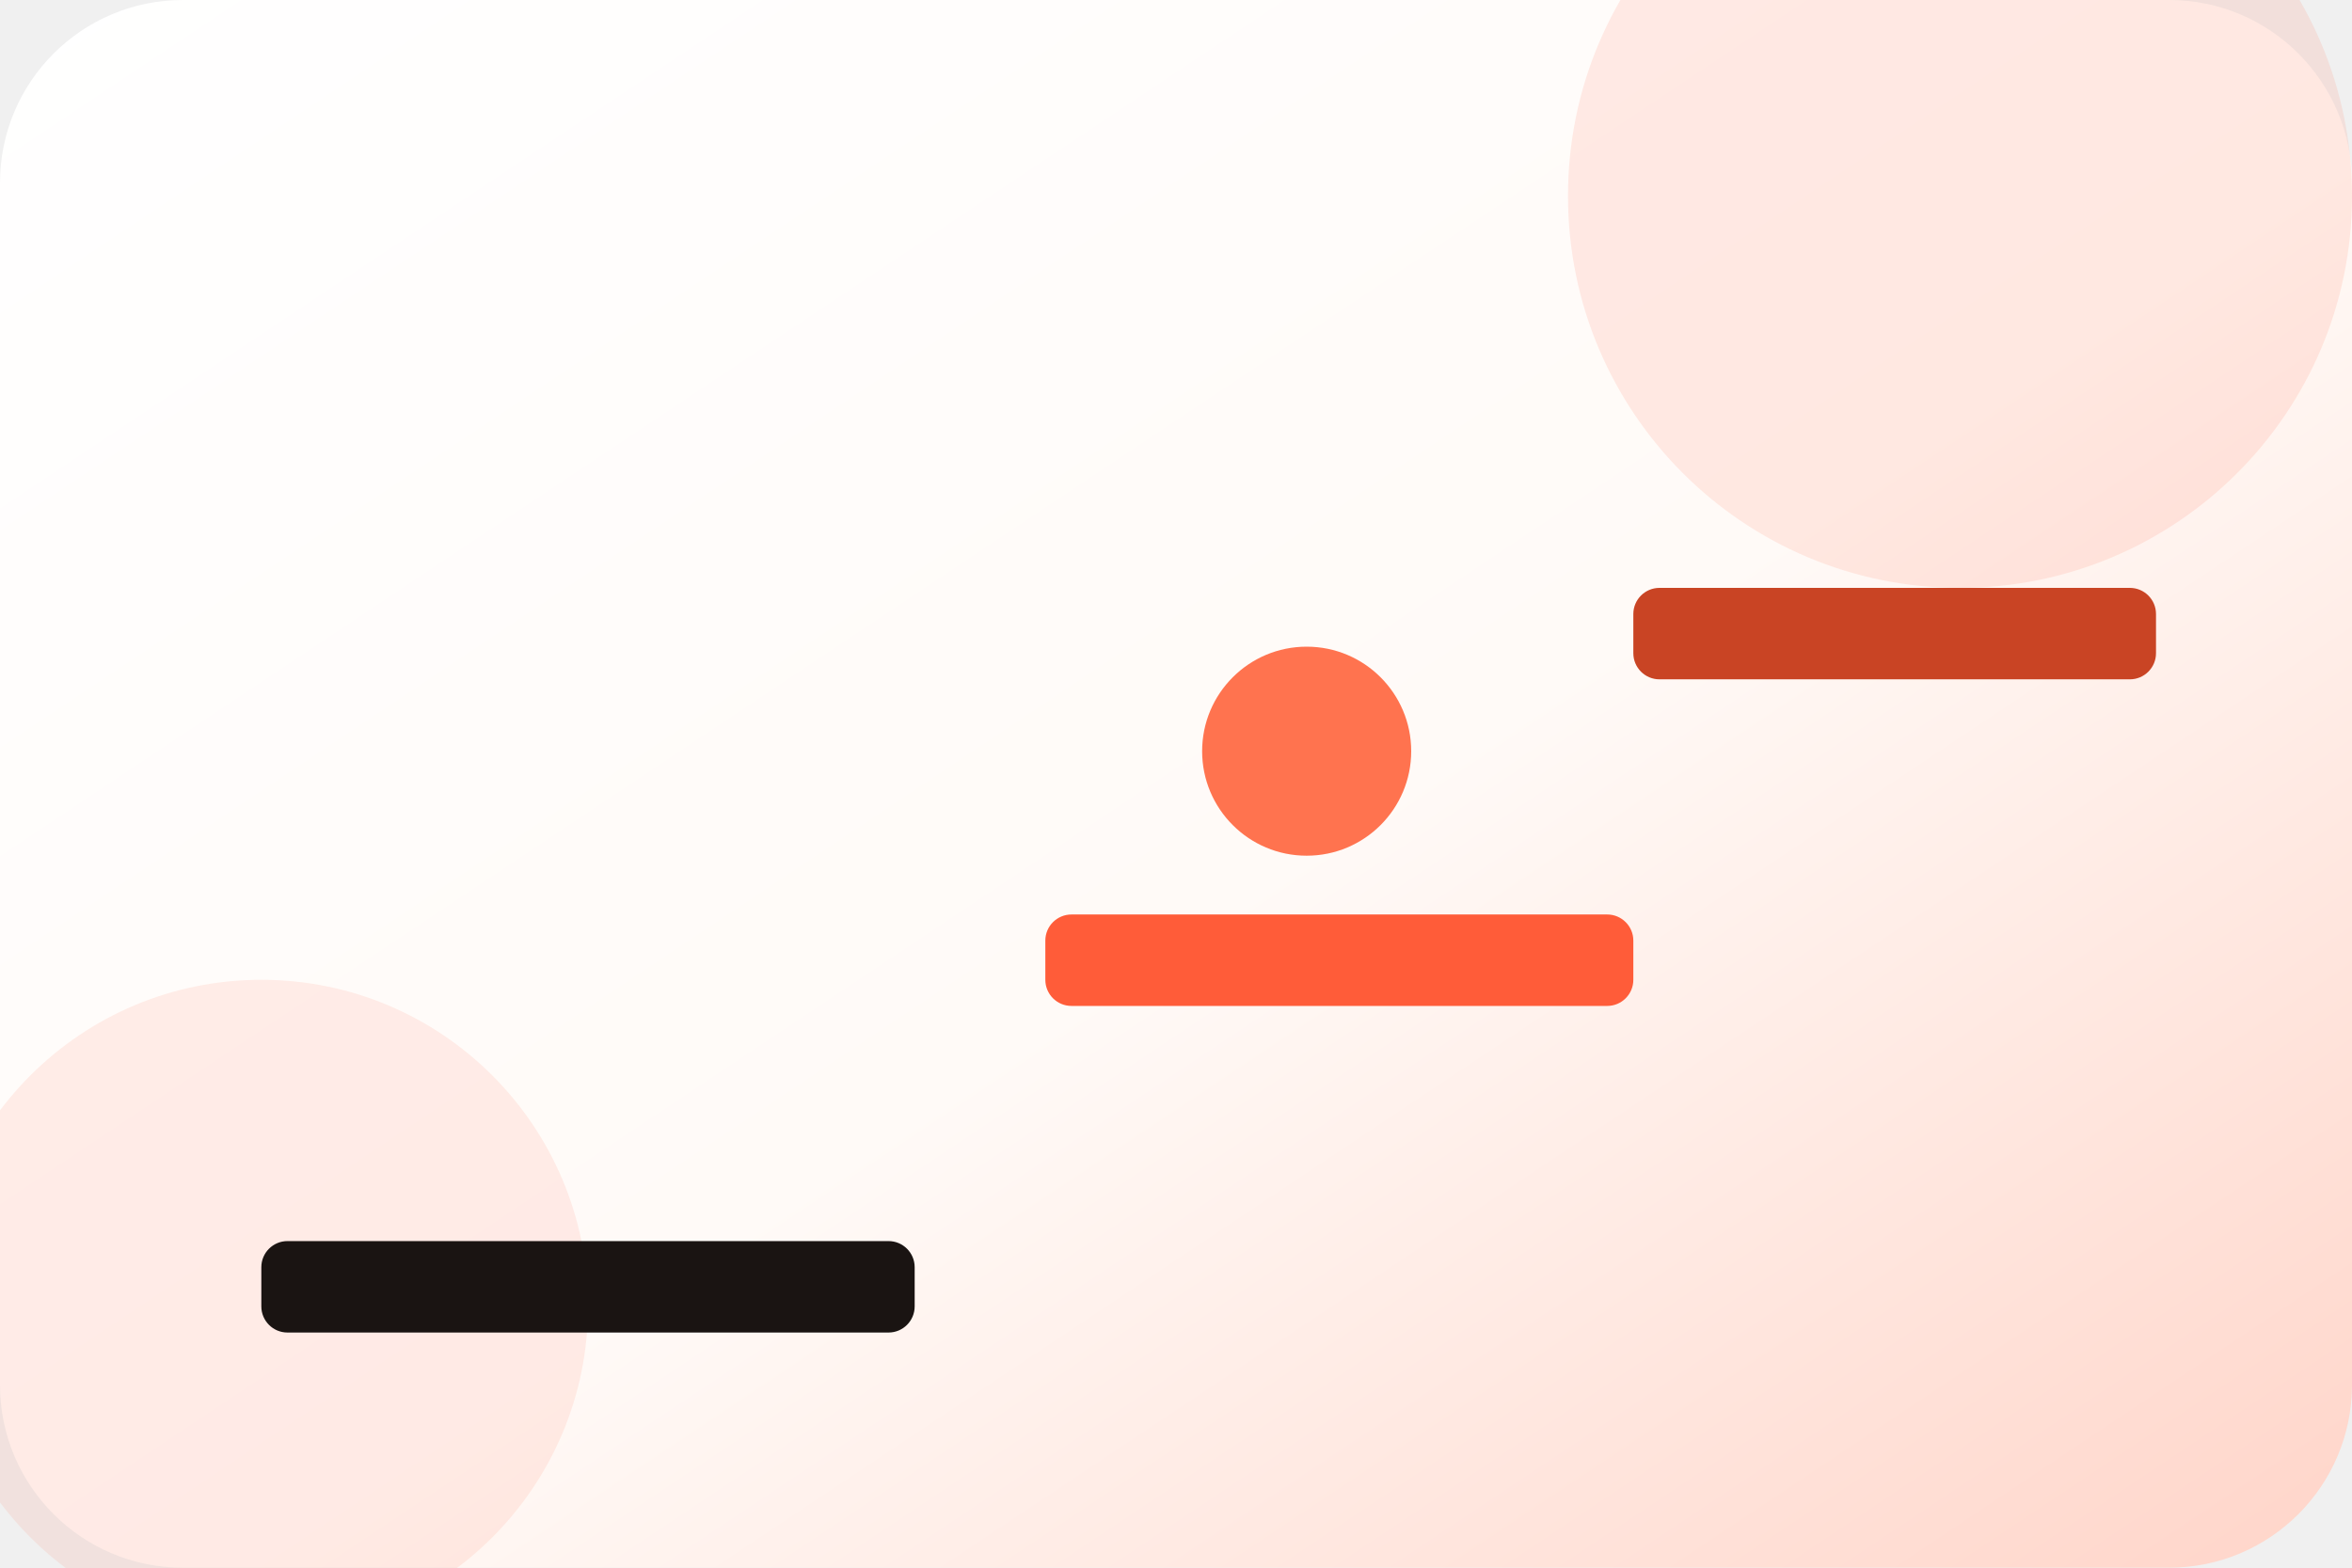
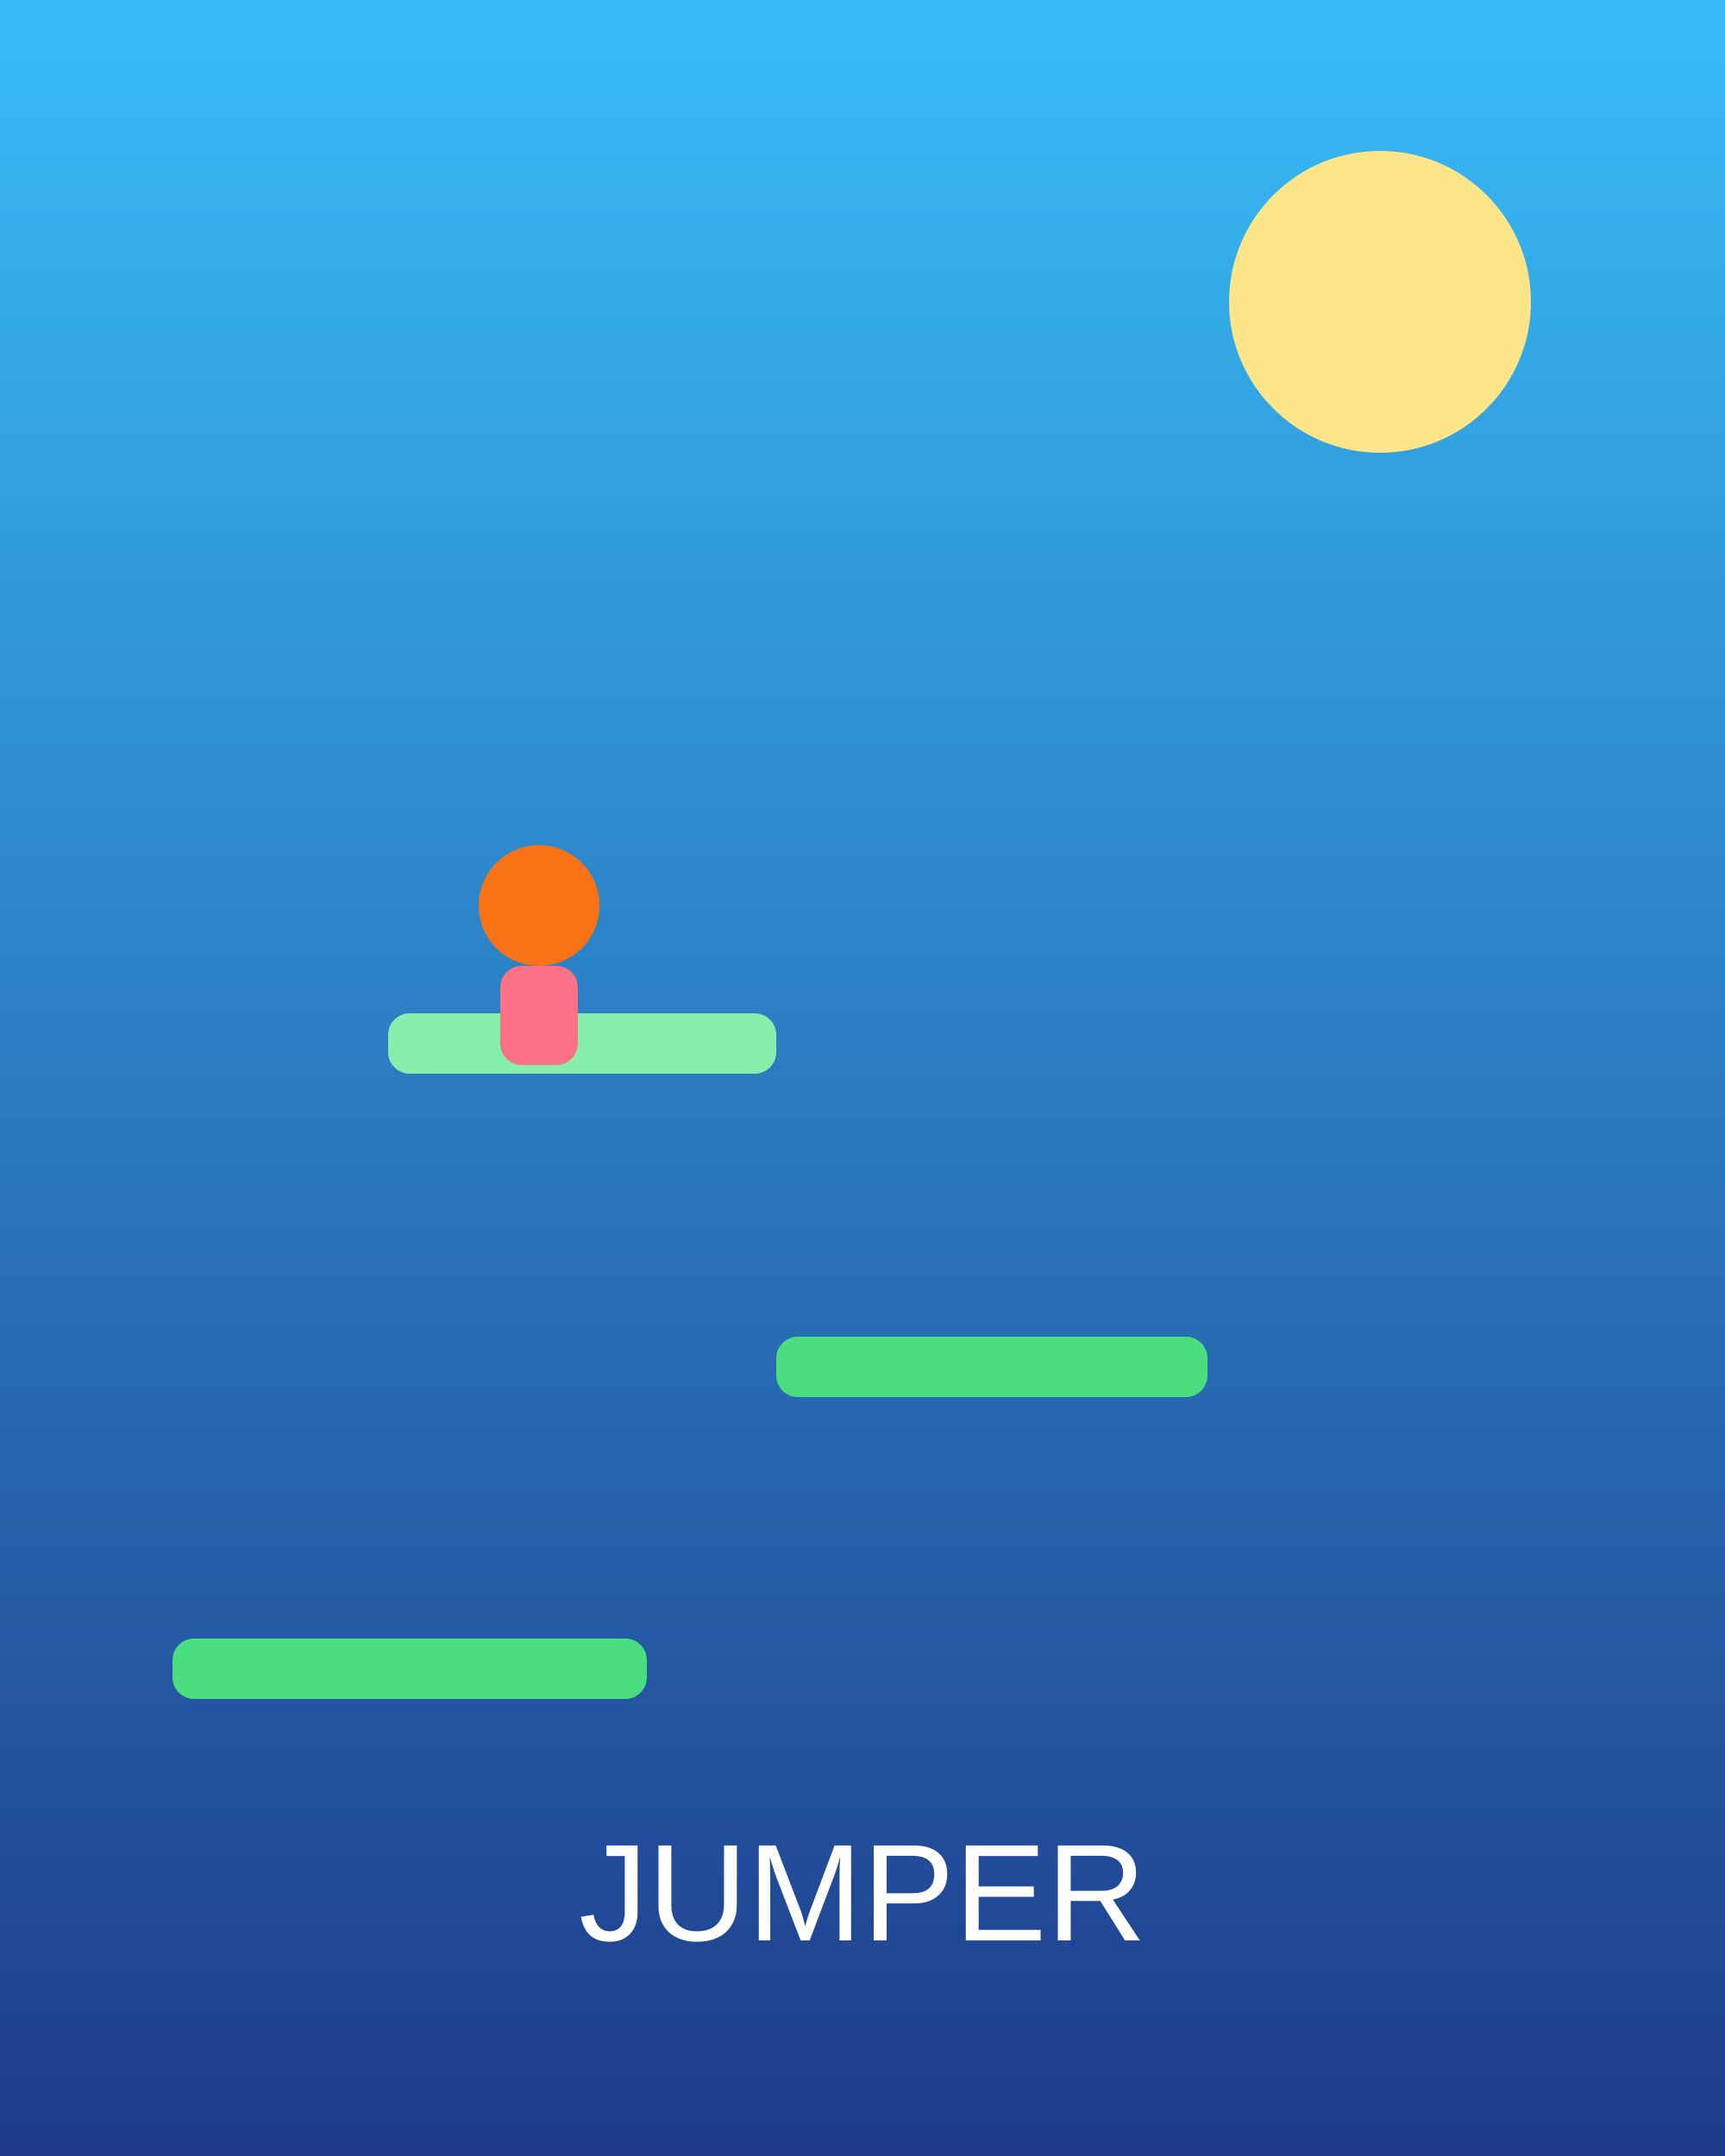
- <svg xmlns="http://www.w3.org/2000/svg" width="720" height="480" viewBox="0 0 360 240">
+ <svg xmlns="http://www.w3.org/2000/svg" viewBox="0 0 800 1000">
  <defs>
-     <linearGradient id="bg" x1="0" y1="0" x2="1" y2="1">
-       <stop offset="0%" stop-color="#ffffff" />
-       <stop offset="55%" stop-color="#fffaf7" />
-       <stop offset="100%" stop-color="#ffd4c8" />
+     <linearGradient id="sky" x1="0" y1="0" x2="0" y2="1">
+       <stop stop-color="#38bdf8" />
+       <stop offset="1" stop-color="#1e3a8a" />
    </linearGradient>
  </defs>
-   <rect width="360" height="240" rx="28" fill="url(#bg)" />
-   <circle cx="300" cy="30" r="60" fill="#ff5c39" opacity="0.12" />
-   <circle cx="40" cy="200" r="50" fill="#ff5c39" opacity="0.1" />
-   <rect x="40" y="190" width="100" height="14" rx="4" fill="#1a1412" />
-   <rect x="160" y="140" width="90" height="14" rx="4" fill="#ff5c39" />
-   <rect x="250" y="90" width="80" height="14" rx="4" fill="#c94424" />
-   <circle cx="200" cy="115" r="16" fill="#ff734f" />
+   <rect width="800" height="1000" fill="url(#sky)" />
+   <circle cx="640" cy="140" r="70" fill="#fde68a" />
+   <rect x="80" y="760" width="220" height="28" rx="10" fill="#4ade80" />
+   <rect x="360" y="620" width="200" height="28" rx="10" fill="#4ade80" />
+   <rect x="180" y="470" width="180" height="28" rx="10" fill="#86efac" />
+   <circle cx="250" cy="420" r="28" fill="#f97316" />
+   <rect x="232" y="448" width="36" height="46" rx="10" fill="#fb7185" />
+   <text x="400" y="900" text-anchor="middle" fill="white" font-family="Arial Black, Arial" font-size="64">JUMPER</text>
</svg>
